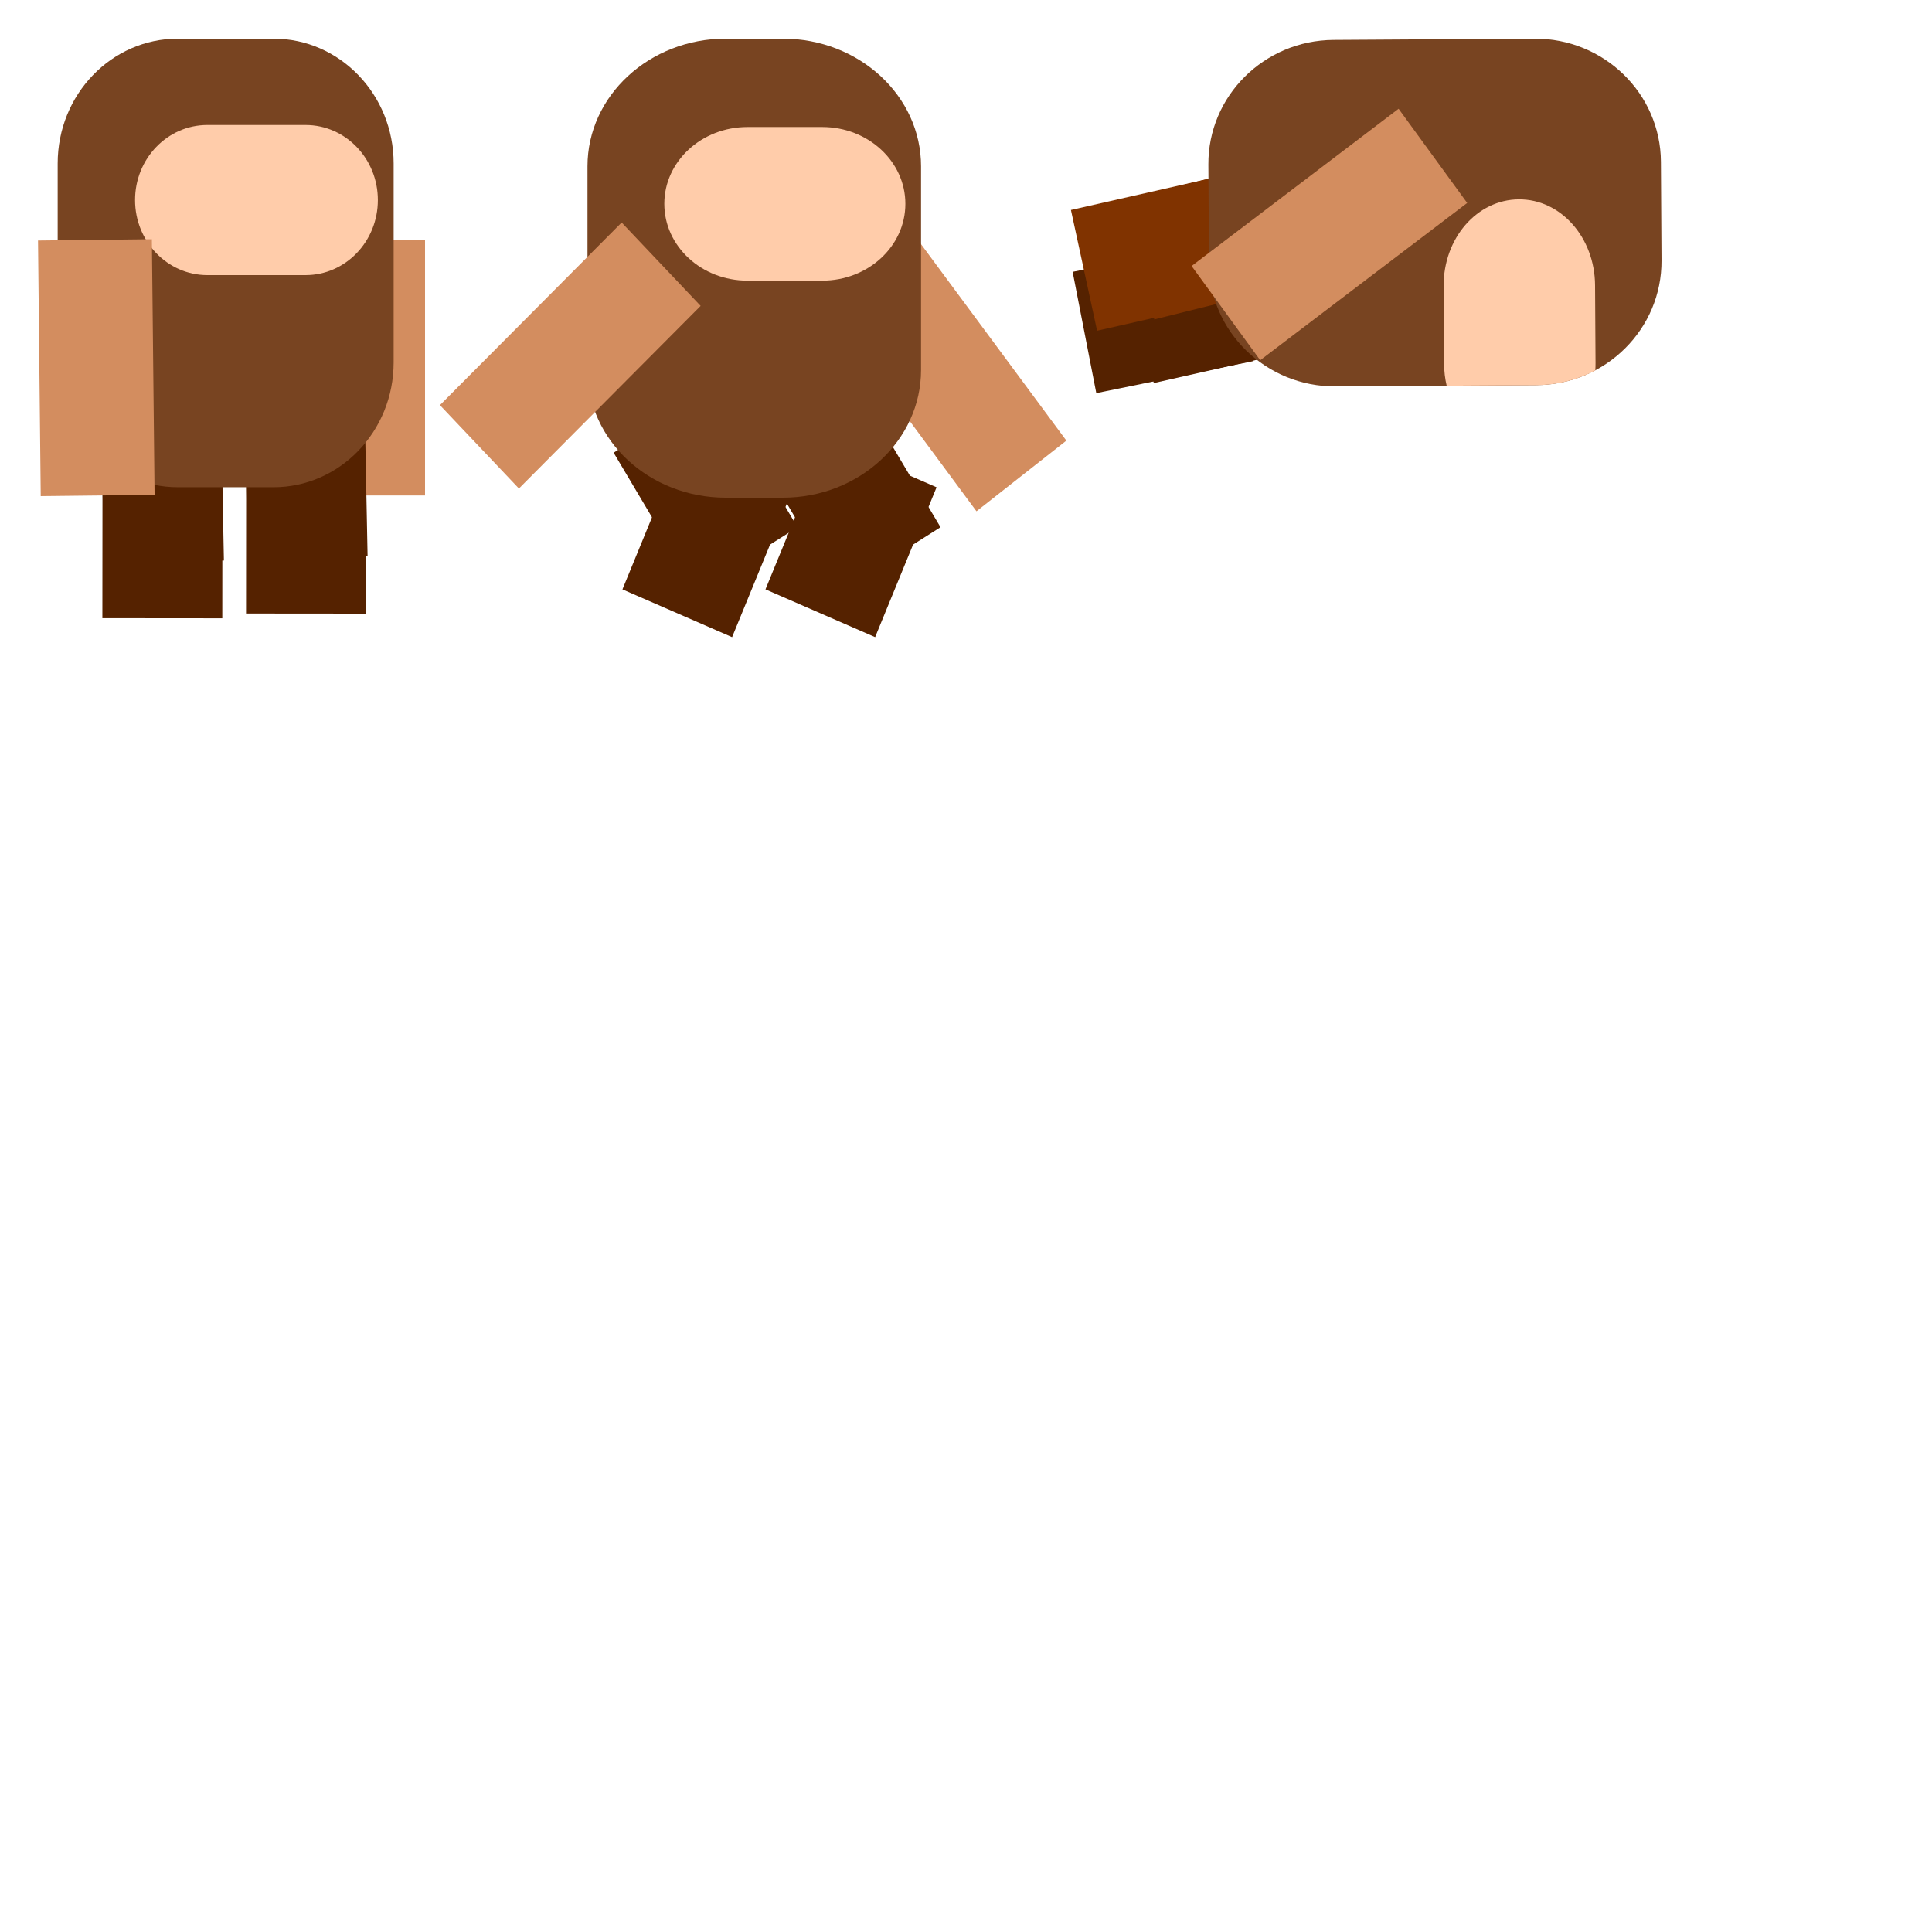
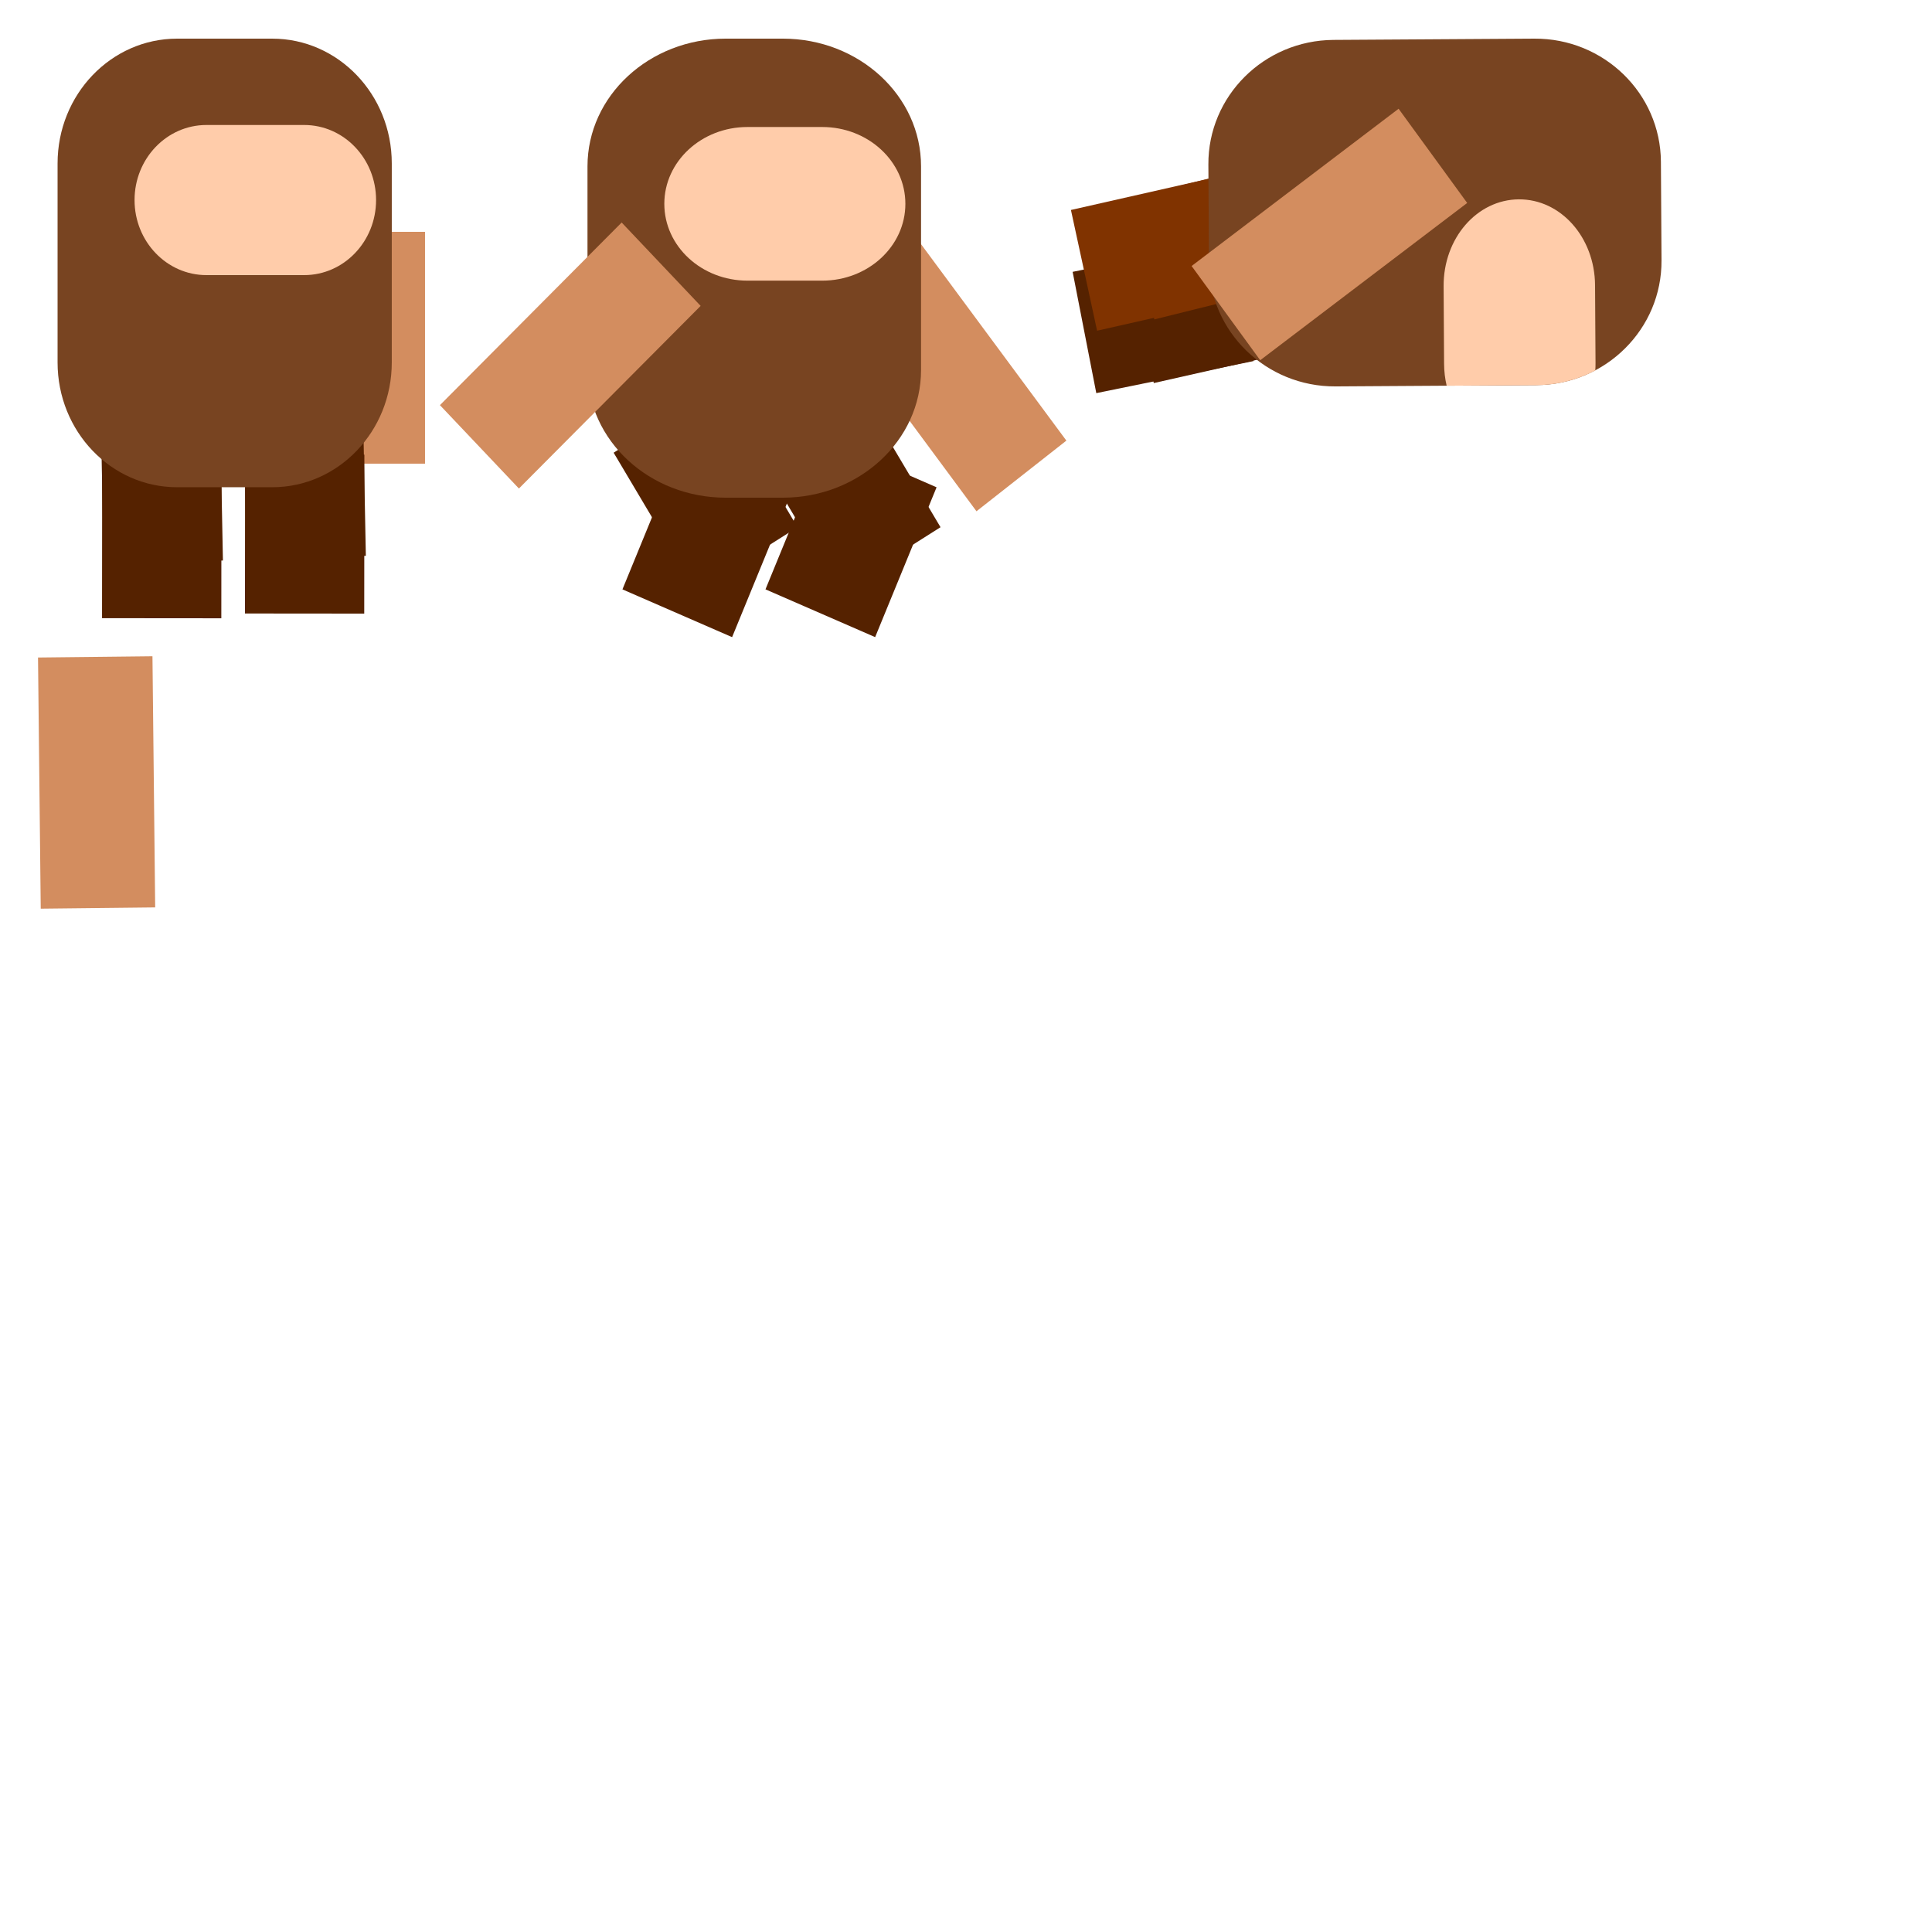
<svg xmlns="http://www.w3.org/2000/svg" width="500" height="500" viewBox="0 0 500 500" version="1.1" id="svg5">
  <defs id="defs2" />
  <g id="layer3" style="display:inline" />
  <g id="layer5" />
  <g id="layer1" />
-   <g id="layer4" style="display:inline" />
+   <g id="layer4" style="display:inline">
+     <rect style="display:inline;fill:#d38d5f;stroke-width:0.314" id="rect405" width="29.62" height="65.002" x="7.996" y="170.263" ry="14.961" rx="0" transform="matrix(0.999939,-0.01104633,0.01082464,0.9999414,0,0)" />
+   </g>
  <g id="layer2" style="display:inline;fill:#999999" transform="matrix(1.472277,0,0,1.27011,-61.93985,-87.65911)">
-     <g id="g1990" transform="matrix(4.199475,0,0,4.360992,-135.3592,-242.2612)">
-       <rect style="display:inline;fill:#d38d5f;stroke-width:0.074" id="rect1500" width="7.017" height="15.17" x="19.441" y="17.232" ry="3.492" rx="0" transform="matrix(0.6792201,0,0,0.7873332,42.07079,69.01693)" />
+     <g id="g1990" transform="matrix(4.177314,0,0,4.360992,-134.387,-242.2612)">
+       <rect style="display:inline;fill:#d38d5f;stroke-width:0.052" id="rect1500" width="4.852" height="10.832" x="55.275" y="82.21" ry="2.493" rx="0" />
      <rect style="display:inline;fill:#552200;stroke-width:0.06" id="rect1838" width="7.39" height="9.433" x="-22.852" y="-39.393" ry="3.479" rx="0" transform="matrix(-0.6792199,-6.7580803e-4,5.8871663e-4,-0.787333,42.07079,69.01693)" />
      <rect style="display:inline;fill:#552200;stroke-width:0.06" id="rect1842" width="7.39" height="9.433" x="14.792" y="27.004" ry="3.479" rx="0" transform="matrix(0.6790828,-0.01582895,0.01378904,0.787171,42.07079,69.01693)" />
      <rect style="display:inline;fill:#552200;stroke-width:0.06" id="rect1897" width="7.39" height="9.433" x="-13.998" y="-39.678" ry="3.479" rx="0" transform="matrix(-0.6792199,-6.7580803e-4,5.8871663e-4,-0.787333,42.07079,69.01693)" />
      <rect style="display:inline;fill:#552200;stroke-width:0.06" id="rect1899" width="7.39" height="9.433" x="5.934" y="27.104" ry="3.479" rx="0" transform="matrix(0.6790828,-0.01582895,0.01378904,0.787171,42.07079,69.01693)" />
      <rect style="fill:#784421;stroke-width:0.097" id="rect1003" width="20.705" height="26.621" x="3.819" y="5.292" ry="7.405" transform="matrix(0.6792201,0,0,0.7873332,42.07079,69.01693)" />
      <rect style="fill:#ffccaa;stroke-width:0.105" id="rect1213" width="14.963" height="8.909" x="8.588" y="10.416" ry="4.455" transform="matrix(0.6792201,0,0,0.7873332,42.07079,69.01693)" />
-       <rect style="display:inline;fill:#d38d5f;stroke-width:0.054" id="rect1498" width="4.766" height="11.944" x="43.057" y="83.162" ry="2.749" rx="0" transform="matrix(0.9999204,-0.01261361,0.0094796,0.9999551,0,0)" />
    </g>
    <g id="g2243" transform="matrix(4.169355,0,0,4.462652,-61.11301,-249.701)">
      <rect style="display:inline;fill:#552200;stroke-width:0.044" id="rect2250" width="5.186" height="7.224" x="5.416" y="108.52" ry="2.664" rx="0" transform="matrix(0.8248641,-0.5653311,0.4808524,0.8768016,6.9281729e-7,-7.9682322e-7)" />
      <g id="g2258" transform="translate(6.9281729e-7,0.3879344)" style="display:inline;fill:#552200">
        <rect style="display:inline;fill:#552200;stroke-width:0.044" id="rect2252" width="5.112" height="7.315" x="-87.733" y="-67.031" ry="2.697" rx="0" transform="matrix(-0.9044055,-0.4266741,0.3540507,-0.9352263,0,0)" />
        <rect style="display:inline;fill:#552200;stroke-width:0.044" id="rect2254" width="5.186" height="7.224" x="0.29" y="104.773" ry="2.664" rx="0" transform="matrix(0.8248641,-0.5653311,0.4808524,0.8768016,0,0)" />
      </g>
      <rect style="display:inline;fill:#552200;stroke-width:0.044" id="rect2225" width="5.112" height="7.315" x="-93.528" y="-64.801" ry="2.697" rx="0" transform="matrix(-0.9044055,-0.4266741,0.3540507,-0.9352263,0,0)" />
      <rect style="display:inline;fill:#d38d5f;stroke-width:0.054" id="rect2247" width="4.977" height="11.503" x="0.982" y="104.031" ry="2.647" rx="0" transform="matrix(0.7615047,-0.6481594,0.5640674,0.8257288,0,0)" />
      <rect style="fill:#784421;stroke-width:0.071" id="rect2233" width="14.063" height="20.96" x="49.517" y="73.183" ry="5.83" />
      <rect style="fill:#ffccaa;stroke-width:0.076" id="rect2235" width="10.163" height="7.015" x="52.756" y="77.218" ry="3.507" />
      <rect style="display:inline;fill:#d38d5f;stroke-width:0.054" id="rect2245" width="5.058" height="11.324" x="93.272" y="15.447" ry="2.606" rx="0" transform="matrix(0.6583834,0.7526828,-0.6765956,0.7363548,0,0)" />
    </g>
    <g id="g1609" transform="matrix(0.02618547,5.020326,-3.795333,0.02779884,610.4837,-149.5371)">
      <rect style="display:inline;fill:#999999;stroke-width:0.054" id="rect1593" width="4.766" height="11.944" x="51.506" y="82.093" ry="2.749" rx="0" />
      <g id="g1620" style="fill:#552200" transform="matrix(0.9817183,-0.2124647,0.1705184,0.9817183,-14.63706,13.41066)">
        <rect style="display:inline;fill:#552200;stroke-width:0.06" id="rect1595" width="7.39" height="9.433" x="-22.852" y="-39.393" ry="3.479" rx="0" transform="matrix(-0.6792199,-6.7580803e-4,5.8871663e-4,-0.787333,42.07079,69.01693)" />
        <rect style="display:inline;fill:#552200;stroke-width:0.06" id="rect1597" width="7.39" height="9.433" x="14.792" y="27.004" ry="3.479" rx="0" transform="matrix(0.6790828,-0.01582895,0.01378904,0.787171,42.07079,69.01693)" />
      </g>
      <g id="g1616" transform="matrix(0.977466,-0.2356304,0.1891105,0.977466,-12.94807,13.48437)" style="fill:#803300">
        <rect style="display:inline;fill:#803300;stroke-width:0.06" id="rect1599" width="7.39" height="9.433" x="-13.998" y="-39.678" ry="3.479" rx="0" transform="matrix(-0.6792199,-6.7580803e-4,5.8871663e-4,-0.787333,42.07079,69.01693)" />
        <rect style="display:inline;fill:#803300;stroke-width:0.06" id="rect1601" width="7.39" height="9.433" x="5.934" y="27.104" ry="3.479" rx="0" transform="matrix(0.6790828,-0.01582895,0.01378904,0.787171,42.07079,69.01693)" />
      </g>
      <rect style="fill:#784421;stroke-width:0.097" id="rect1603" width="20.705" height="26.621" x="3.819" y="5.292" ry="7.405" transform="matrix(0.6792201,0,0,0.7873332,42.07079,69.01693)" />
      <path id="rect1605" style="fill:#ffccaa;stroke-width:0.076;fill-opacity:1" d="m 51.183,79.775 c 0,1.943 1.564,3.507 3.507,3.507 l 3.149,2.14e-4 c 0.307,0 0.605,-0.039 0.889,-0.113 l -5.2e-5,-4.155 c 0,-0.989 -0.21,-1.919 -0.582,-2.733 -0.101,-0.009 -0.203,-0.013 -0.307,-0.013 l -3.149,1.39e-4 c -1.943,0 -3.507,1.564 -3.507,3.507 z" />
      <rect style="display:inline;fill:#d38d5f;stroke-width:0.054" id="rect1607" width="4.968" height="11.524" x="-7.229" y="96.611" ry="2.652" rx="0" transform="matrix(0.7731908,-0.6341735,0.5492586,0.8356524,0,0)" />
    </g>
  </g>
</svg>
